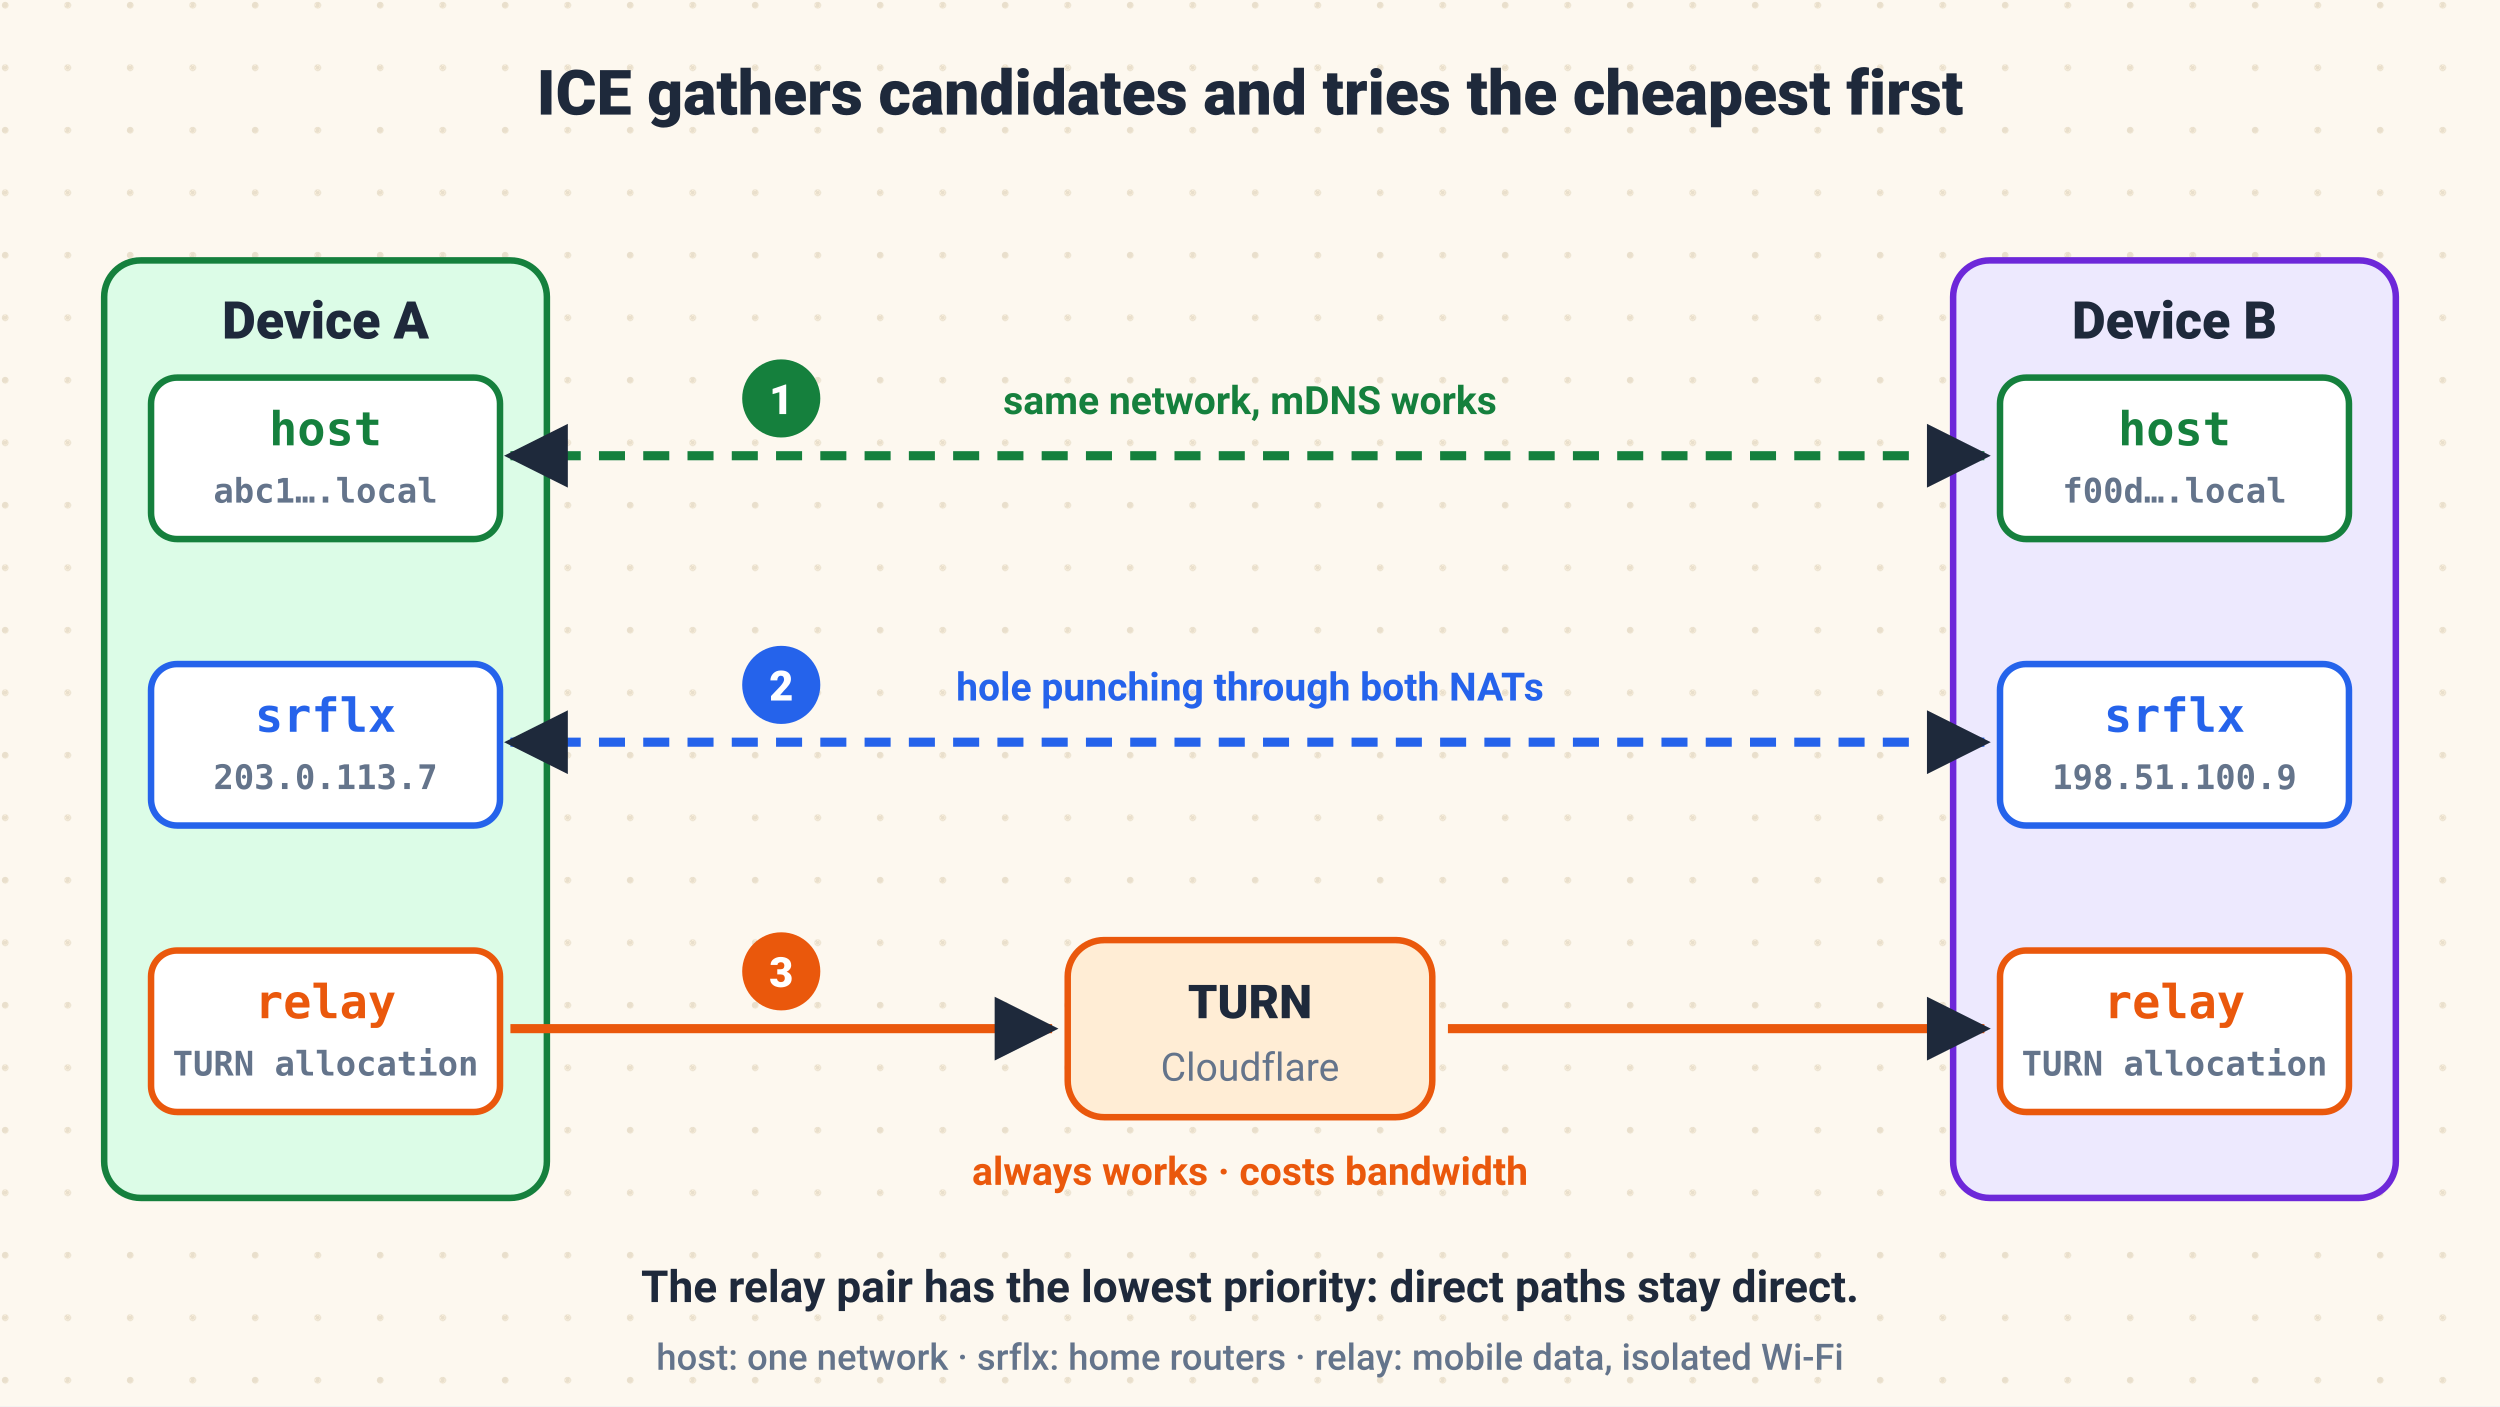
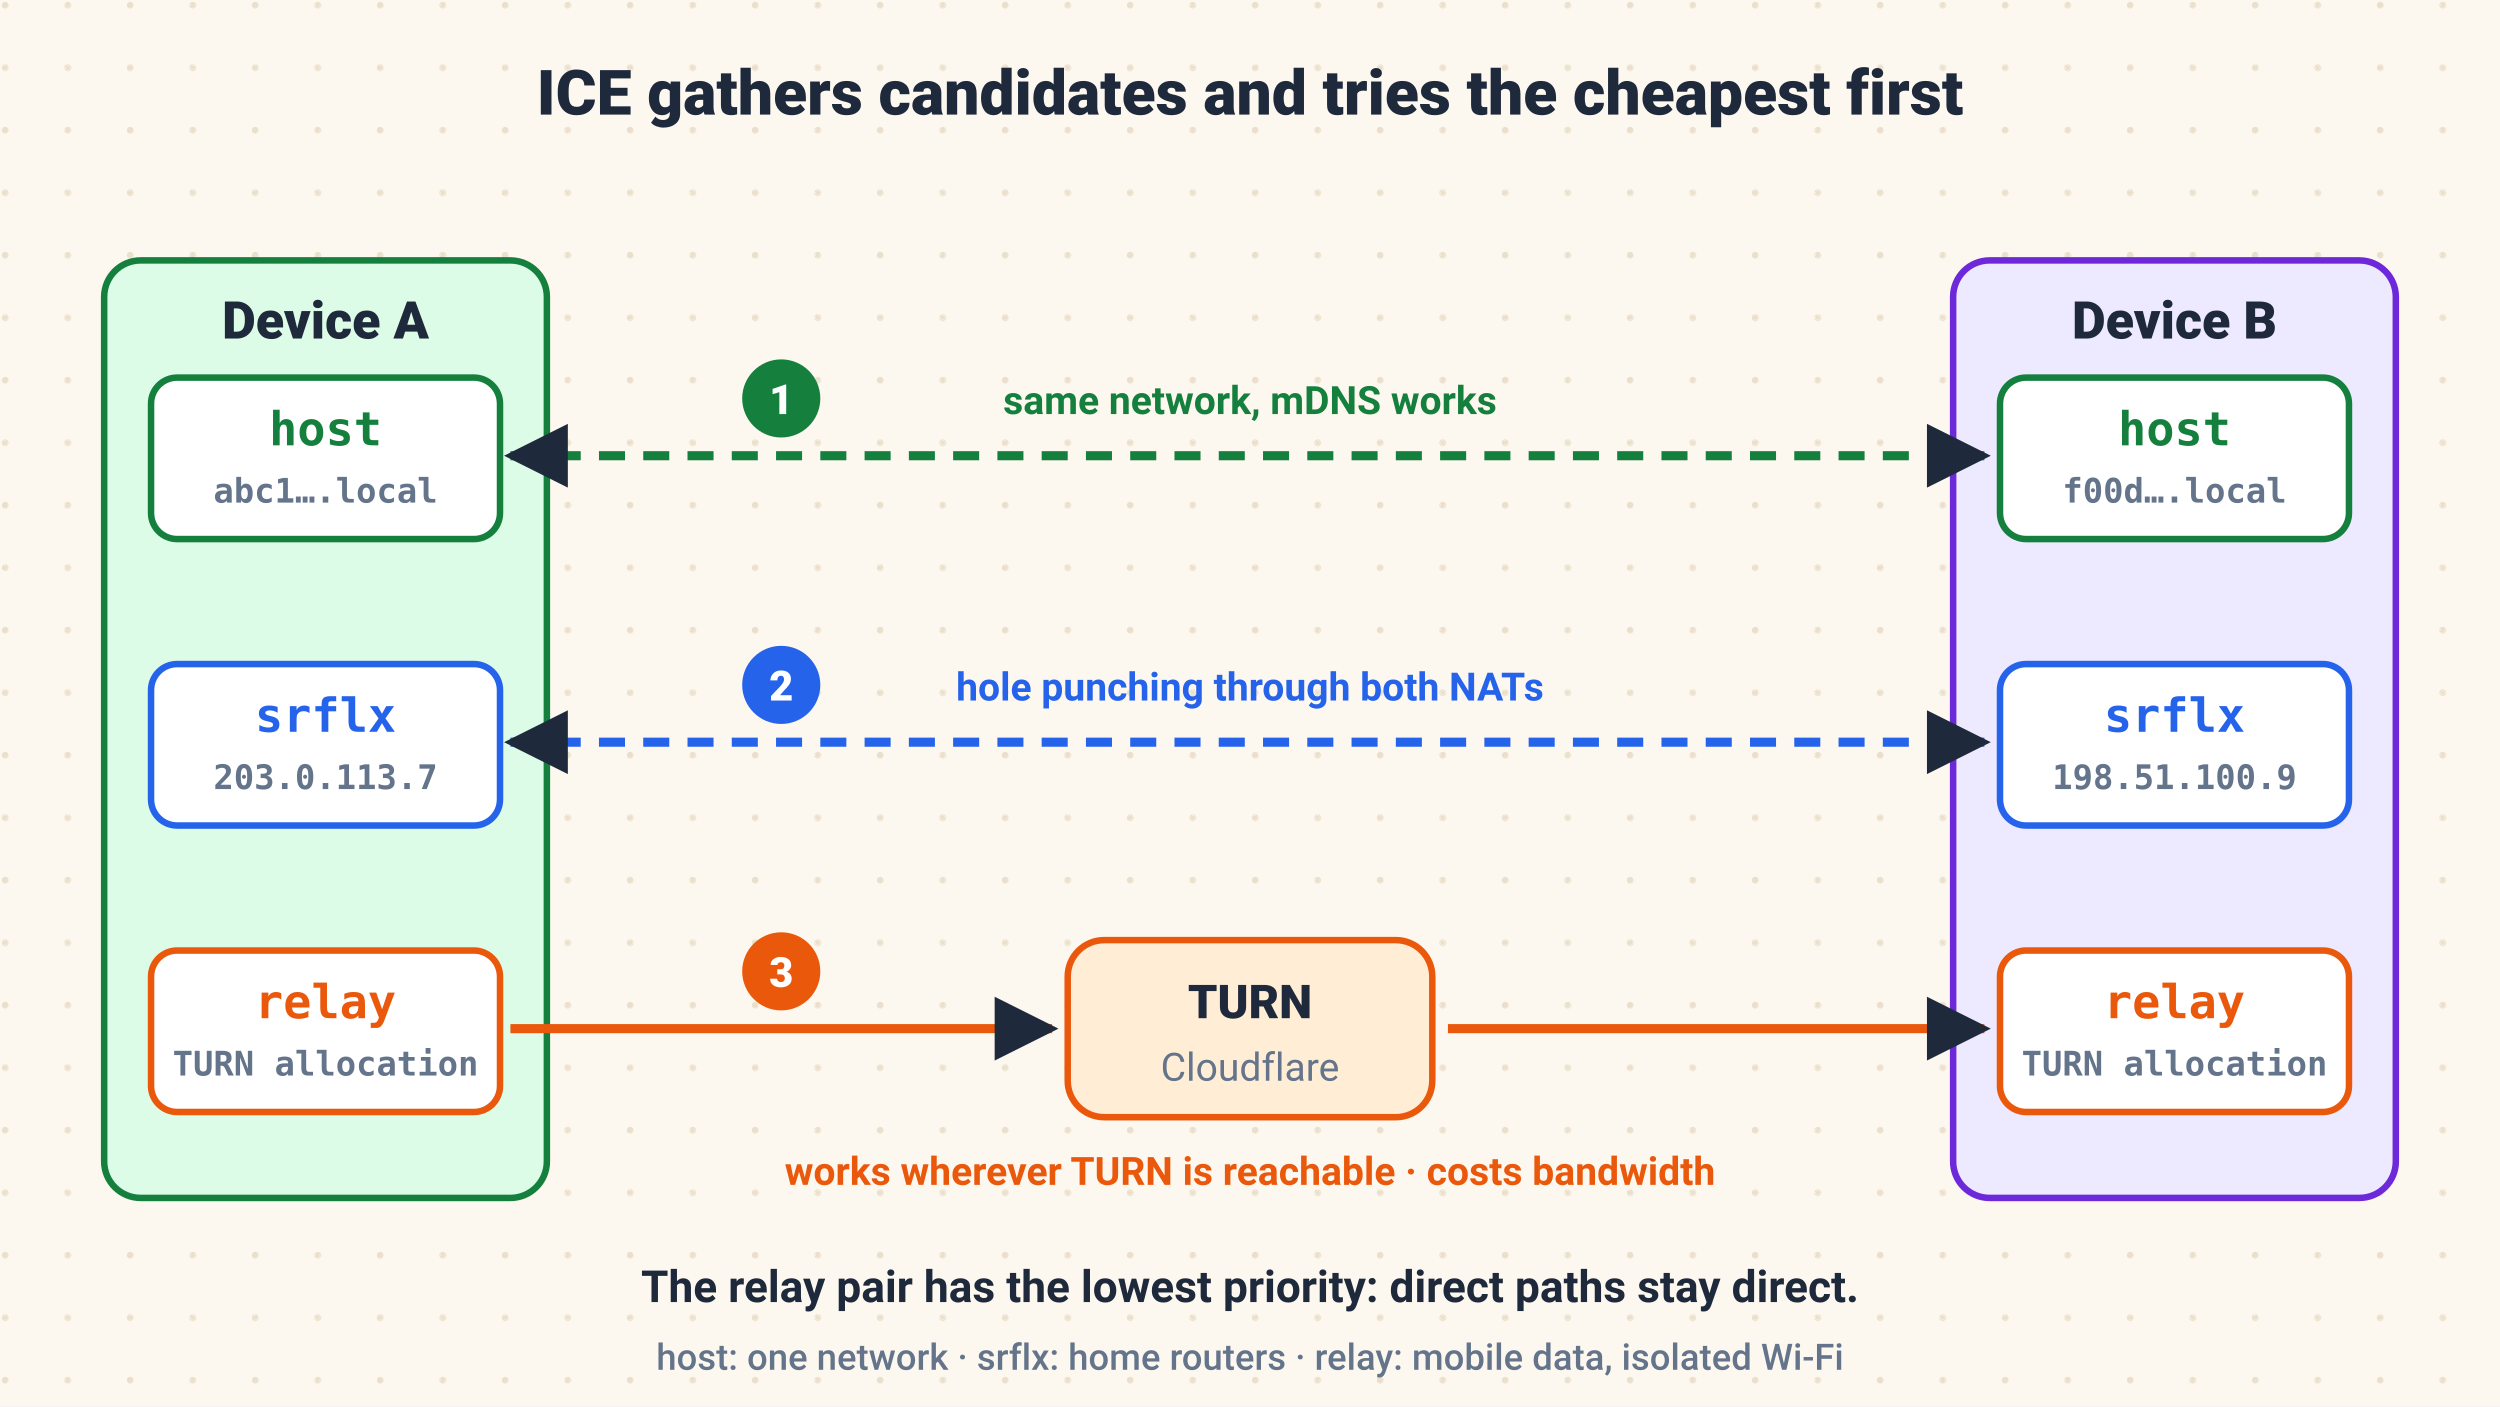
<svg xmlns="http://www.w3.org/2000/svg" viewBox="0 0 960 540" width="960" height="540" role="img">
  <defs>
    <pattern id="dots" width="24" height="24" patternUnits="userSpaceOnUse">
      <circle cx="2" cy="2" r="1.3" fill="#e9dfcc" />
    </pattern>
    <marker id="arrow" viewBox="0 0 10 10" refX="9" refY="5" markerWidth="7" markerHeight="7" orient="auto-start-reverse">
      <path d="M0 0L10 5L0 10z" fill="#1e293b" />
    </marker>
    <marker id="arrow-blue" viewBox="0 0 10 10" refX="9" refY="5" markerWidth="7" markerHeight="7" orient="auto-start-reverse">
      <path d="M0 0L10 5L0 10z" fill="#2563eb" />
    </marker>
    <marker id="arrow-red" viewBox="0 0 10 10" refX="9" refY="5" markerWidth="7" markerHeight="7" orient="auto-start-reverse">
      <path d="M0 0L10 5L0 10z" fill="#dc2626" />
    </marker>
    <marker id="arrow-green" viewBox="0 0 10 10" refX="9" refY="5" markerWidth="7" markerHeight="7" orient="auto-start-reverse">
      <path d="M0 0L10 5L0 10z" fill="#15803d" />
    </marker>
  </defs>
  <rect width="960" height="540" fill="#fdf8ef" />
  <rect width="960" height="540" fill="url(#dots)" />
  <g font-family="system-ui, -apple-system, 'Segoe UI', Roboto, sans-serif" fill="#1e293b">
    <text x="480" y="44" text-anchor="middle" font-size="24" font-weight="800" fill="#1e293b">ICE gathers candidates and tries the cheapest first</text>
    <rect x="40" y="100" width="170" height="360" rx="14" fill="#dcfce7" stroke="#15803d" stroke-width="2.5" />
    <text x="125.0" y="287.0" text-anchor="middle" font-size="20" font-weight="800" />
    <text x="125" y="130" text-anchor="middle" font-size="20" font-weight="800" fill="#1e293b">Device A</text>
    <rect x="750" y="100" width="170" height="360" rx="14" fill="#ede9fe" stroke="#6d28d9" stroke-width="2.5" />
    <text x="835.0" y="287.0" text-anchor="middle" font-size="20" font-weight="800" />
    <text x="835" y="130" text-anchor="middle" font-size="20" font-weight="800" fill="#1e293b">Device B</text>
    <rect x="58" y="145" width="134" height="62" rx="10" fill="#fff" stroke="#15803d" stroke-width="2.5" />
    <text x="125" y="171" text-anchor="middle" font-size="18" font-weight="800" fill="#15803d" font-family="ui-monospace, SFMono-Regular, Menlo, Consolas, monospace">host</text>
    <text x="125" y="193" text-anchor="middle" font-size="13" font-weight="600" fill="#64748b" font-family="ui-monospace, SFMono-Regular, Menlo, Consolas, monospace">abc1….local</text>
    <rect x="768" y="145" width="134" height="62" rx="10" fill="#fff" stroke="#15803d" stroke-width="2.5" />
    <text x="835" y="171" text-anchor="middle" font-size="18" font-weight="800" fill="#15803d" font-family="ui-monospace, SFMono-Regular, Menlo, Consolas, monospace">host</text>
    <text x="835" y="193" text-anchor="middle" font-size="13" font-weight="600" fill="#64748b" font-family="ui-monospace, SFMono-Regular, Menlo, Consolas, monospace">f00d….local</text>
    <path d="M196 175 H762" stroke="#15803d" stroke-width="3.5" fill="none" stroke-dasharray="10 7" marker-end="url(#arrow)" marker-start="url(#arrow)" />
    <circle cx="300" cy="153" r="15" fill="#15803d" />
    <text x="300" y="159" text-anchor="middle" font-size="16" font-weight="800" fill="#fff">1</text>
    <text x="480" y="159" text-anchor="middle" font-size="15" font-weight="600" fill="#15803d">same network, mDNS works</text>
    <rect x="58" y="255" width="134" height="62" rx="10" fill="#fff" stroke="#2563eb" stroke-width="2.5" />
    <text x="125" y="281" text-anchor="middle" font-size="18" font-weight="800" fill="#2563eb" font-family="ui-monospace, SFMono-Regular, Menlo, Consolas, monospace">srflx</text>
    <text x="125" y="303" text-anchor="middle" font-size="13" font-weight="600" fill="#64748b" font-family="ui-monospace, SFMono-Regular, Menlo, Consolas, monospace">203.0.113.7</text>
    <rect x="768" y="255" width="134" height="62" rx="10" fill="#fff" stroke="#2563eb" stroke-width="2.5" />
    <text x="835" y="281" text-anchor="middle" font-size="18" font-weight="800" fill="#2563eb" font-family="ui-monospace, SFMono-Regular, Menlo, Consolas, monospace">srflx</text>
    <text x="835" y="303" text-anchor="middle" font-size="13" font-weight="600" fill="#64748b" font-family="ui-monospace, SFMono-Regular, Menlo, Consolas, monospace">198.51.100.9</text>
    <path d="M196 285 H762" stroke="#2563eb" stroke-width="3.5" fill="none" stroke-dasharray="10 7" marker-end="url(#arrow)" marker-start="url(#arrow)" />
    <circle cx="300" cy="263" r="15" fill="#2563eb" />
    <text x="300" y="269" text-anchor="middle" font-size="16" font-weight="800" fill="#fff">2</text>
    <text x="480" y="269" text-anchor="middle" font-size="15" font-weight="600" fill="#2563eb">hole punching through both NATs</text>
    <rect x="58" y="365" width="134" height="62" rx="10" fill="#fff" stroke="#ea580c" stroke-width="2.5" />
    <text x="125" y="391" text-anchor="middle" font-size="18" font-weight="800" fill="#ea580c" font-family="ui-monospace, SFMono-Regular, Menlo, Consolas, monospace">relay</text>
    <text x="125" y="413" text-anchor="middle" font-size="13" font-weight="600" fill="#64748b" font-family="ui-monospace, SFMono-Regular, Menlo, Consolas, monospace">TURN allocation</text>
    <rect x="768" y="365" width="134" height="62" rx="10" fill="#fff" stroke="#ea580c" stroke-width="2.5" />
    <text x="835" y="391" text-anchor="middle" font-size="18" font-weight="800" fill="#ea580c" font-family="ui-monospace, SFMono-Regular, Menlo, Consolas, monospace">relay</text>
    <text x="835" y="413" text-anchor="middle" font-size="13" font-weight="600" fill="#64748b" font-family="ui-monospace, SFMono-Regular, Menlo, Consolas, monospace">TURN allocation</text>
    <rect x="410" y="361" width="140" height="68" rx="14" fill="#ffedd5" stroke="#ea580c" stroke-width="2.5" />
    <text x="480.0" y="391.0" text-anchor="middle" font-size="18" font-weight="800">TURN</text>
    <text x="480.0" y="415.0" text-anchor="middle" font-size="15" fill="#64748b">Cloudflare</text>
    <path d="M196 395 H404" stroke="#ea580c" stroke-width="3.5" fill="none" marker-end="url(#arrow)" />
    <path d="M556 395 H762" stroke="#ea580c" stroke-width="3.5" fill="none" marker-end="url(#arrow)" />
    <circle cx="300" cy="373" r="15" fill="#ea580c" />
    <text x="300" y="379" text-anchor="middle" font-size="16" font-weight="800" fill="#fff">3</text>
    <text x="300" y="379" text-anchor="middle" font-size="15" font-weight="600" fill="#ea580c" />
-     <text x="480" y="455" text-anchor="middle" font-size="15" font-weight="600" fill="#ea580c">always works · costs bandwidth</text>
+     <text x="480" y="455" text-anchor="middle" font-size="15" font-weight="600" fill="#ea580c">works wherever TURN is reachable · costs bandwidth</text>
    <text x="480" y="500" text-anchor="middle" font-size="17" font-weight="600" fill="#1e293b">The relay pair has the lowest priority: direct paths stay direct.</text>
    <text x="480" y="526" text-anchor="middle" font-size="14" font-weight="500" fill="#64748b">host: one network · srflx: home routers · relay: mobile data, isolated Wi-Fi</text>
  </g>
</svg>
